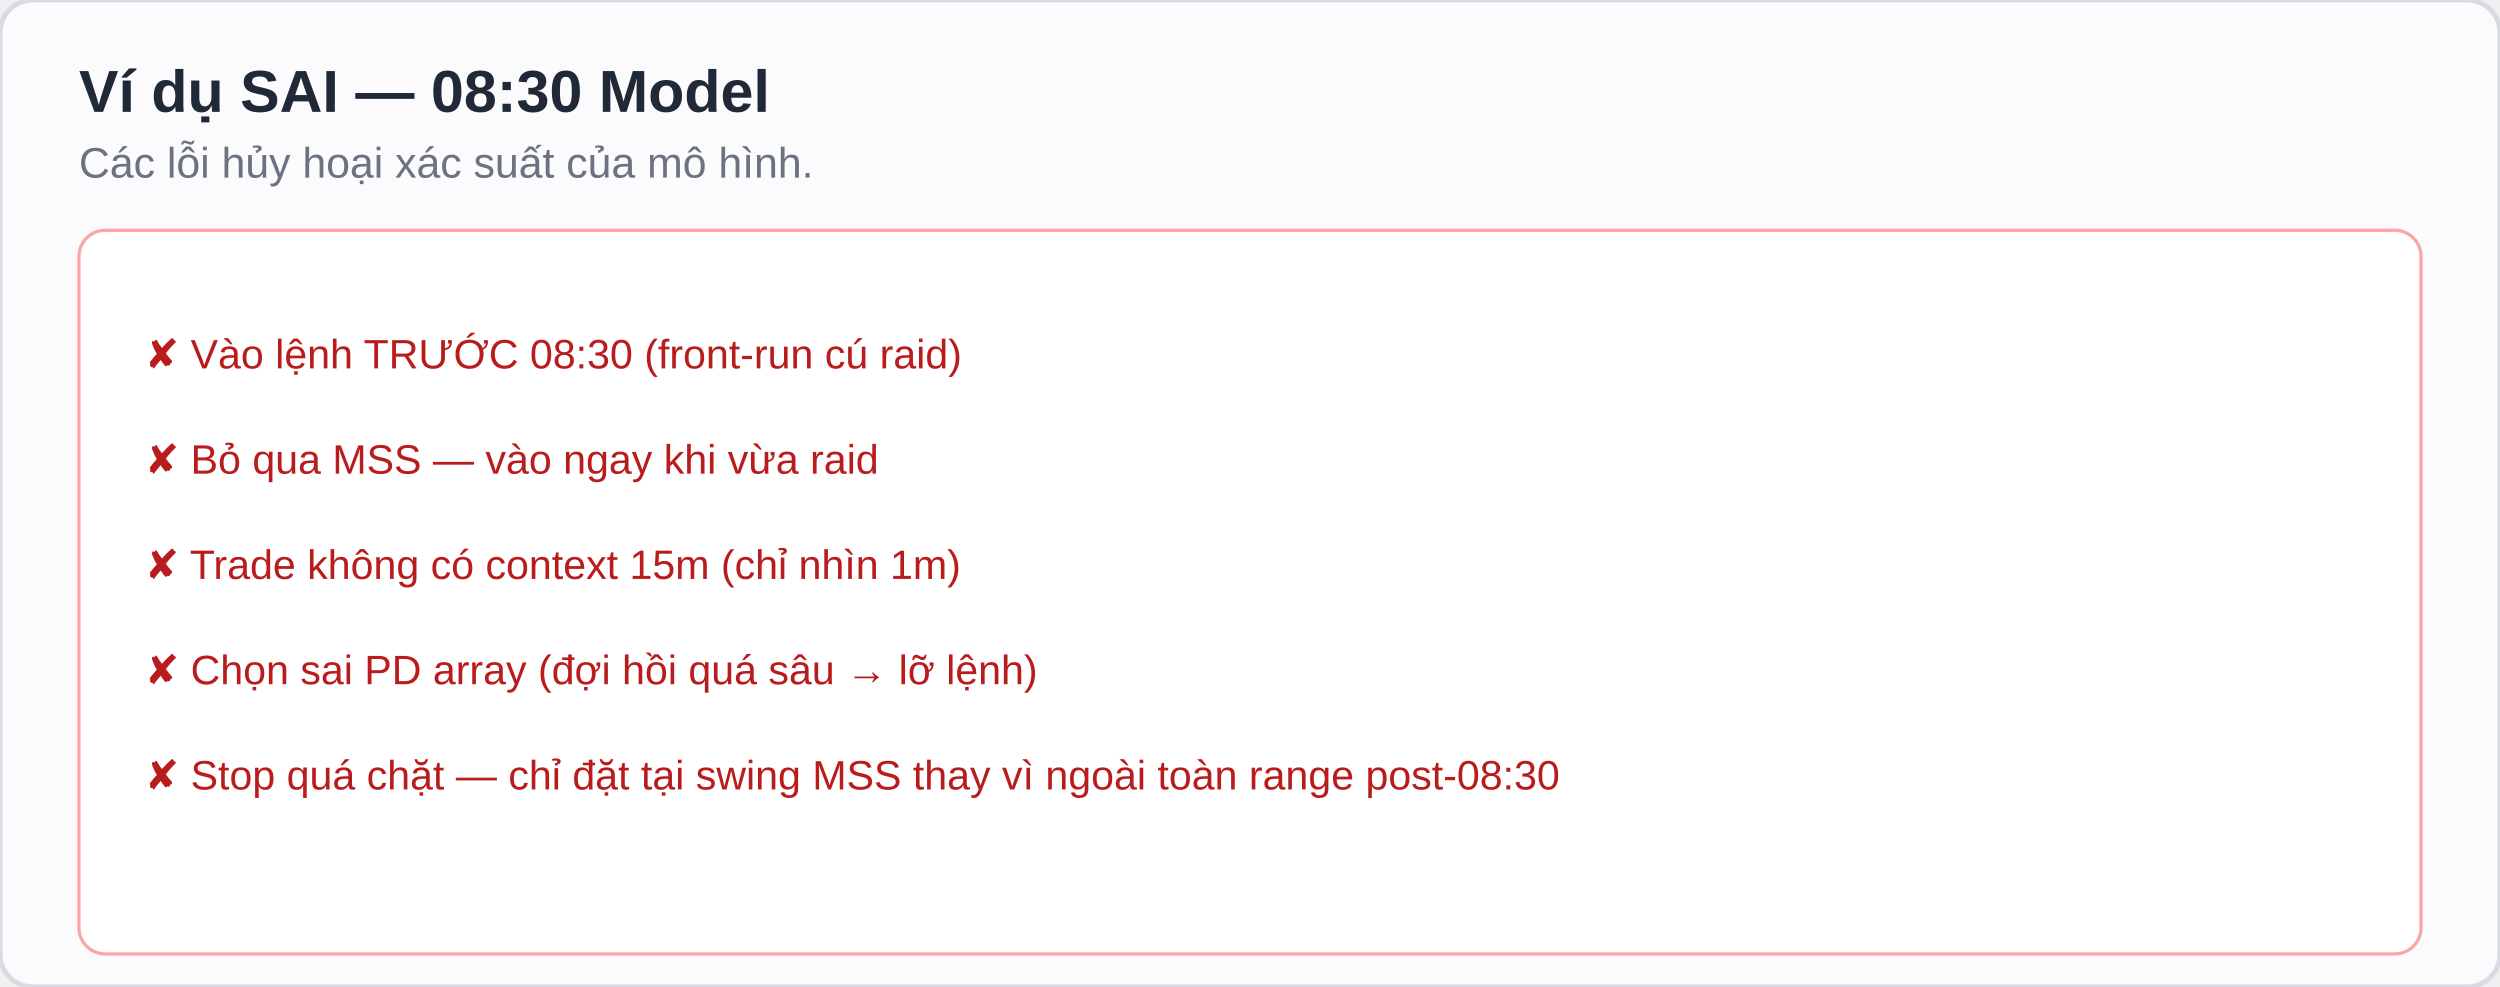
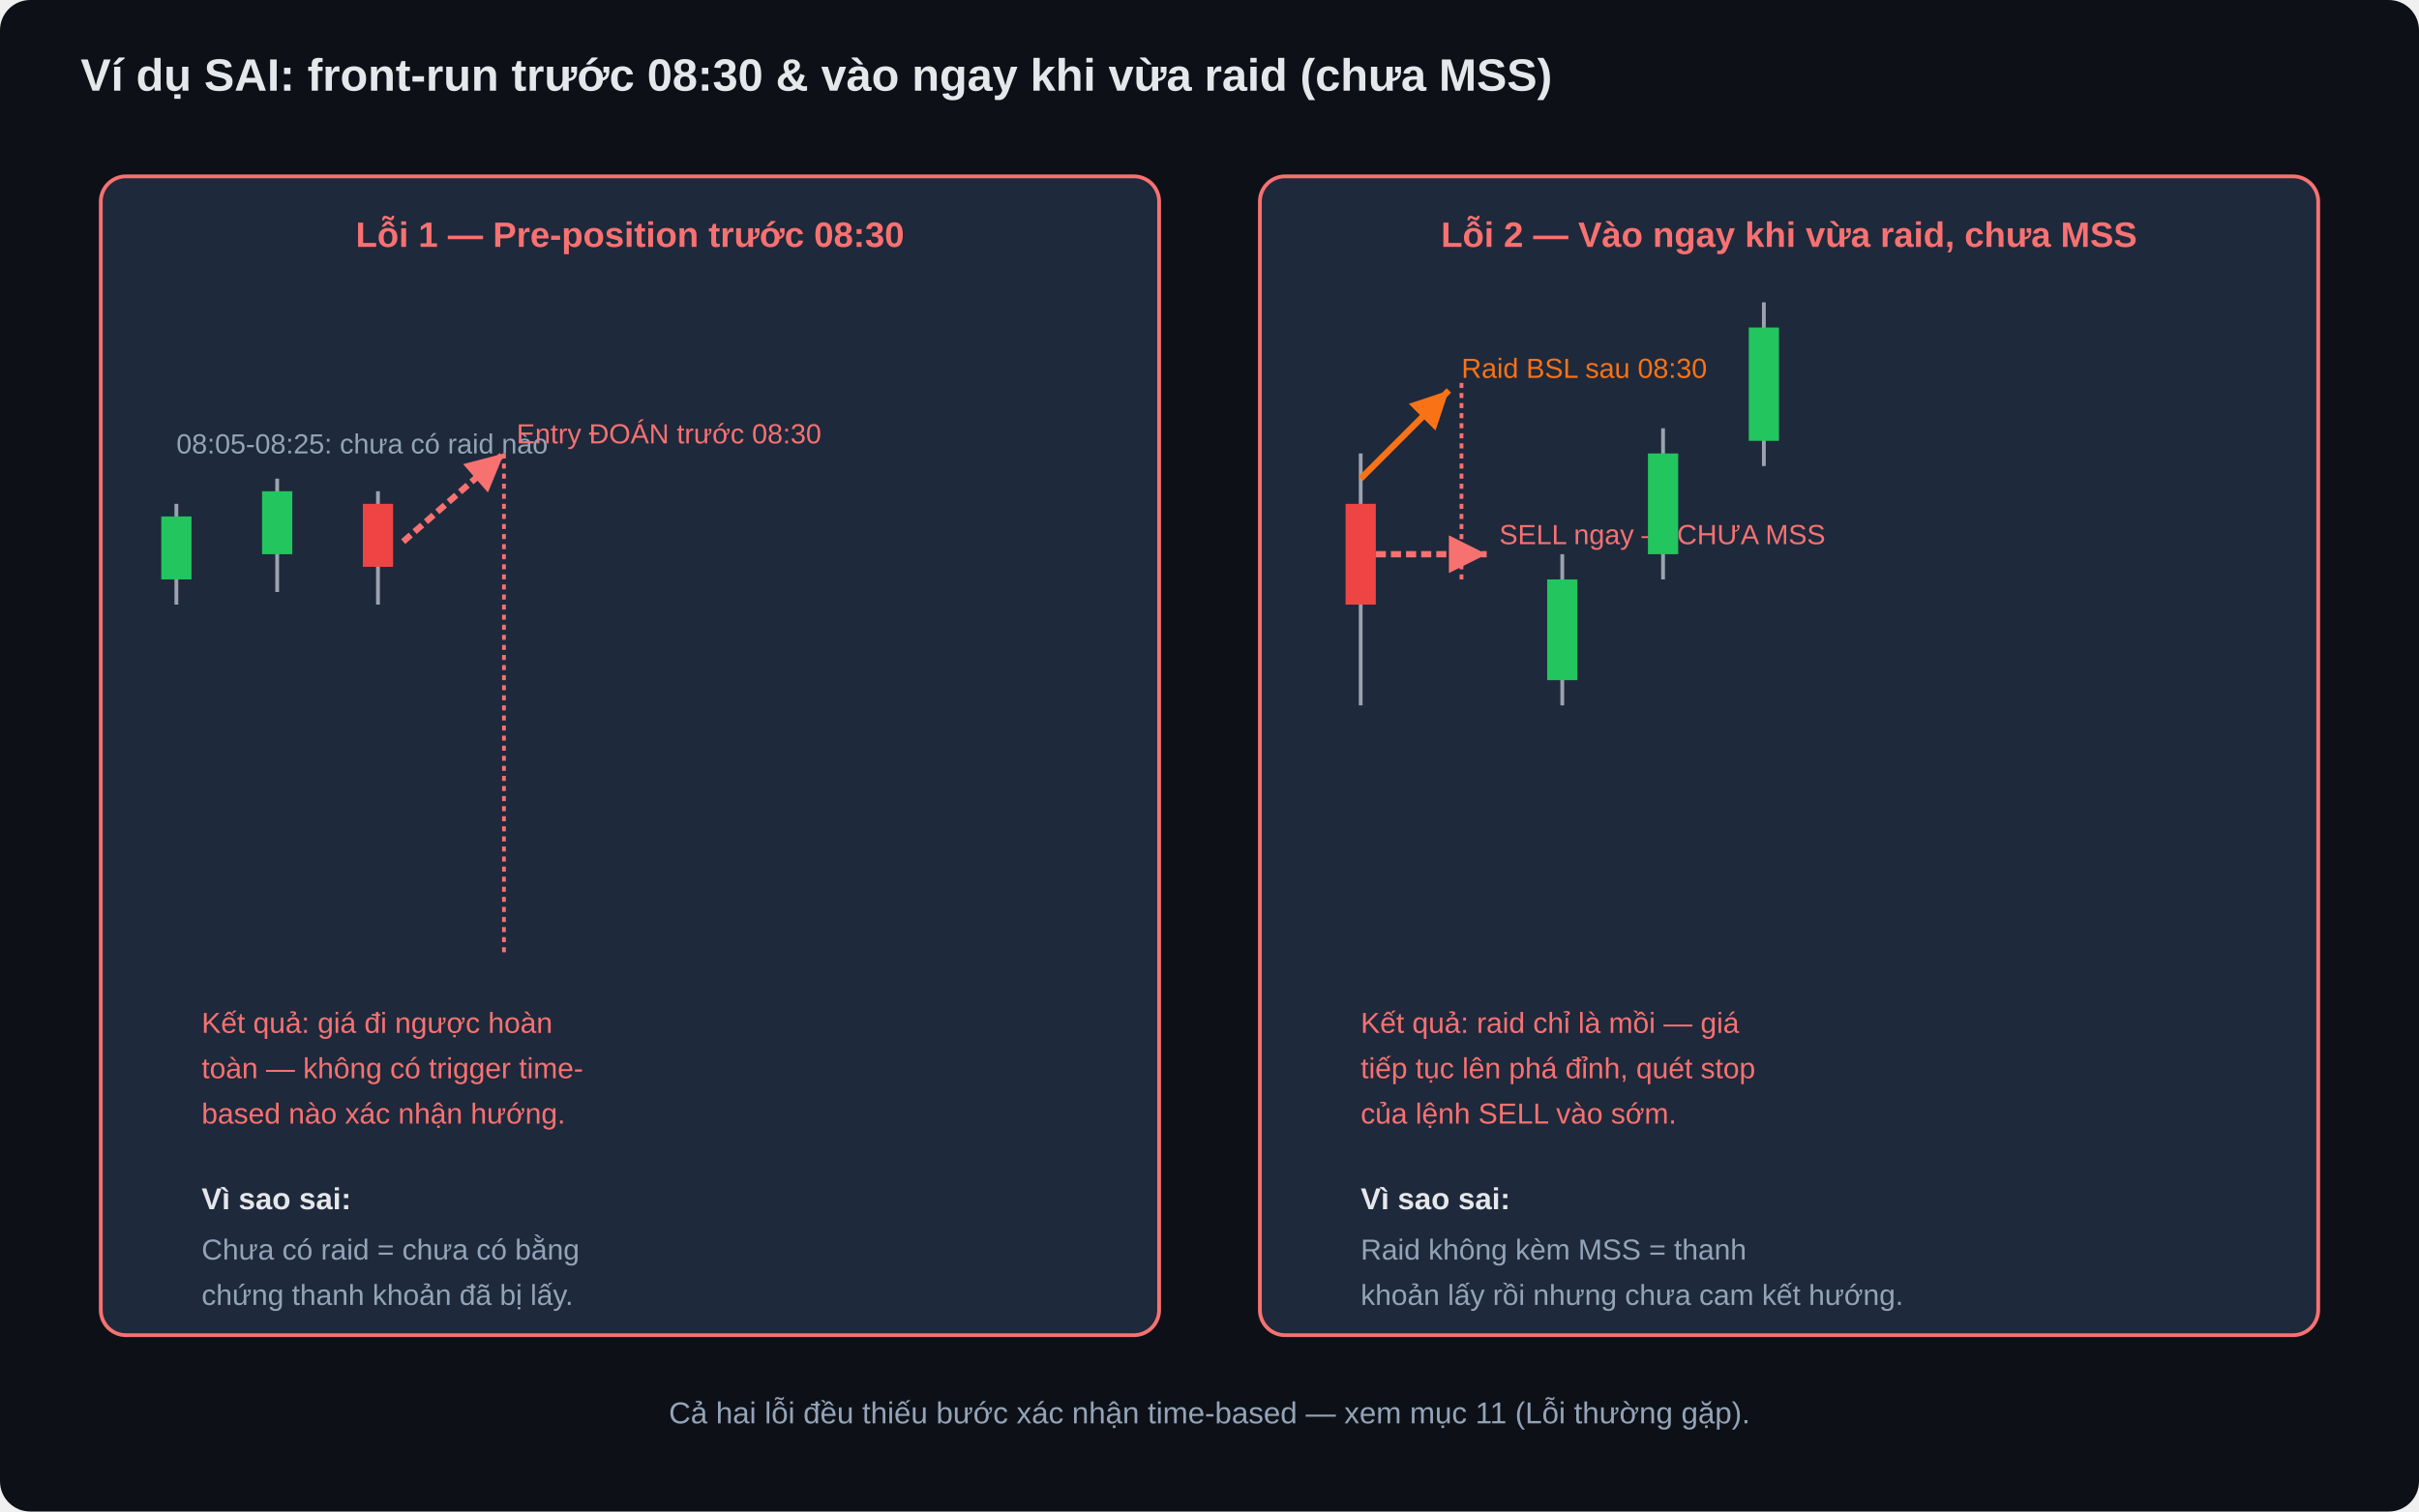
- <svg xmlns="http://www.w3.org/2000/svg" viewBox="0 0 760 300" font-family="'Segoe UI', Arial, sans-serif">
-   <rect x="0" y="0" width="760" height="300" rx="10" fill="#FBFBFD" stroke="#D8DBE2" stroke-width="1.5" />
-   <text x="24" y="34" font-size="18" font-weight="700" fill="#1F2937">Ví dụ SAI — 08:30 Model</text>
-   <text x="24" y="54" font-size="13" fill="#6B7280">Các lỗi hủy hoại xác suất của mô hình.</text>
-   <rect x="24" y="70" width="712" height="220" rx="8" fill="#FFFFFF" stroke="#FCA5A5" />
-   <text x="44" y="112" font-size="12.5" fill="#B91C1C">✘ Vào lệnh TRƯỚC 08:30 (front-run cú raid)</text>
-   <text x="44" y="144" font-size="12.5" fill="#B91C1C">✘ Bỏ qua MSS — vào ngay khi vừa raid</text>
-   <text x="44" y="176" font-size="12.5" fill="#B91C1C">✘ Trade không có context 15m (chỉ nhìn 1m)</text>
-   <text x="44" y="208" font-size="12.5" fill="#B91C1C">✘ Chọn sai PD array (đợi hồi quá sâu → lỡ lệnh)</text>
-   <text x="44" y="240" font-size="12.5" fill="#B91C1C">✘ Stop quá chặt — chỉ đặt tại swing MSS thay vì ngoài toàn range post-08:30</text>
+ <svg xmlns="http://www.w3.org/2000/svg" viewBox="0 0 960 600" font-family="Segoe UI, Arial, sans-serif">
+   <rect width="960" height="600" rx="12" fill="#0d1117" />
+   <text x="32" y="36" font-size="18" font-weight="700" fill="#e5e7eb" text-anchor="start">Ví dụ SAI: front-run trước 08:30 &amp; vào ngay khi vừa raid (chưa MSS)</text>
+   <rect x="40" y="70" width="420" height="460" rx="10" fill="#1e293b" stroke="#f87171" stroke-width="1.5" />
+   <text x="250" y="98" font-size="14" font-weight="700" fill="#f87171" text-anchor="middle">Lỗi 1 — Pre-position trước 08:30</text>
+   <line x1="70" y1="380" x2="920" y2="380" stroke="#1f2937" stroke-width="0" />
+   <line x1="70" y1="200" x2="70" y2="240" stroke="#9ca3af" stroke-width="1.5" />
+   <rect x="64" y="205" width="12" height="25" fill="#22c55e" />
+   <line x1="110" y1="190" x2="110" y2="235" stroke="#9ca3af" stroke-width="1.5" />
+   <rect x="104" y="195" width="12" height="25" fill="#22c55e" />
+   <line x1="150" y1="195" x2="150" y2="240" stroke="#9ca3af" stroke-width="1.5" />
+   <rect x="144" y="200" width="12" height="25" fill="#ef4444" />
+   <text x="70" y="180" font-size="11" fill="#94a3b8" text-anchor="start">08:05-08:25: chưa có raid nào</text>
+   <path d="M160,215 L200,180" stroke="#f87171" stroke-width="2.5" fill="none" marker-end="url(#arrX1)" stroke-dasharray="4 2" />
+   <text x="205" y="176" font-size="11" fill="#f87171" text-anchor="start">Entry ĐOÁN trước 08:30</text>
+   <line x1="200" y1="180" x2="200" y2="380" stroke="#f87171" stroke-width="1.5" stroke-dasharray="2 2" />
+   <text x="80" y="410" font-size="11.5" fill="#f87171" text-anchor="start">Kết quả: giá đi ngược hoàn</text>
+   <text x="80" y="428" font-size="11.5" fill="#f87171" text-anchor="start">toàn — không có trigger time-</text>
+   <text x="80" y="446" font-size="11.5" fill="#f87171" text-anchor="start">based nào xác nhận hướng.</text>
+   <text x="80" y="480" font-size="12" font-weight="700" fill="#e5e7eb" text-anchor="start">Vì sao sai:</text>
+   <text x="80" y="500" font-size="11.5" fill="#94a3b8" text-anchor="start">Chưa có raid = chưa có bằng</text>
+   <text x="80" y="518" font-size="11.5" fill="#94a3b8" text-anchor="start">chứng thanh khoản đã bị lấy.</text>
+   <rect x="500" y="70" width="420" height="460" rx="10" fill="#1e293b" stroke="#f87171" stroke-width="1.5" />
+   <text x="710" y="98" font-size="14" font-weight="700" fill="#f87171" text-anchor="middle">Lỗi 2 — Vào ngay khi vừa raid, chưa MSS</text>
+   <line x1="540" y1="180" x2="540" y2="280" stroke="#9ca3af" stroke-width="1.5" />
+   <rect x="534" y="200" width="12" height="40" fill="#ef4444" />
+   <path d="M540,190 L575,155" stroke="#f97316" stroke-width="2.5" fill="none" marker-end="url(#arrX2)" />
+   <text x="580" y="150" font-size="11" fill="#f97316" text-anchor="start">Raid BSL sau 08:30</text>
+   <path d="M546,220 L590,220" stroke="#f87171" stroke-width="2.5" fill="none" marker-end="url(#arrX3)" stroke-dasharray="4 2" />
+   <text x="595" y="216" font-size="11" fill="#f87171" text-anchor="start">SELL ngay — CHƯA MSS</text>
+   <line x1="580" y1="230" x2="580" y2="150" stroke="#f87171" stroke-width="1.5" stroke-dasharray="2 2" />
+   <line x1="620" y1="220" x2="620" y2="280" stroke="#9ca3af" stroke-width="1.5" />
+   <rect x="614" y="230" width="12" height="40" fill="#22c55e" />
+   <line x1="660" y1="170" x2="660" y2="230" stroke="#9ca3af" stroke-width="1.5" />
+   <rect x="654" y="180" width="12" height="40" fill="#22c55e" />
+   <line x1="700" y1="120" x2="700" y2="185" stroke="#9ca3af" stroke-width="1.5" />
+   <rect x="694" y="130" width="12" height="45" fill="#22c55e" />
+   <text x="540" y="410" font-size="11.5" fill="#f87171" text-anchor="start">Kết quả: raid chỉ là mồi — giá</text>
+   <text x="540" y="428" font-size="11.5" fill="#f87171" text-anchor="start">tiếp tục lên phá đỉnh, quét stop</text>
+   <text x="540" y="446" font-size="11.5" fill="#f87171" text-anchor="start">của lệnh SELL vào sớm.</text>
+   <text x="540" y="480" font-size="12" font-weight="700" fill="#e5e7eb" text-anchor="start">Vì sao sai:</text>
+   <text x="540" y="500" font-size="11.5" fill="#94a3b8" text-anchor="start">Raid không kèm MSS = thanh</text>
+   <text x="540" y="518" font-size="11.5" fill="#94a3b8" text-anchor="start">khoản lấy rồi nhưng chưa cam kết hướng.</text>
+   <defs>
+     <marker id="arrX1" markerWidth="10" markerHeight="10" refX="6" refY="3" orient="auto" markerUnits="strokeWidth">
+       <path d="M0,0 L6,3 L0,6 Z" fill="#f87171" />
+     </marker>
+     <marker id="arrX2" markerWidth="10" markerHeight="10" refX="6" refY="3" orient="auto" markerUnits="strokeWidth">
+       <path d="M0,0 L6,3 L0,6 Z" fill="#f97316" />
+     </marker>
+     <marker id="arrX3" markerWidth="10" markerHeight="10" refX="6" refY="3" orient="auto" markerUnits="strokeWidth">
+       <path d="M0,0 L6,3 L0,6 Z" fill="#f87171" />
+     </marker>
+   </defs>
+   <text x="480" y="565" font-size="12" fill="#94a3b8" text-anchor="middle">Cả hai lỗi đều thiếu bước xác nhận time-based — xem mục 11 (Lỗi thường gặp).</text>
</svg>
